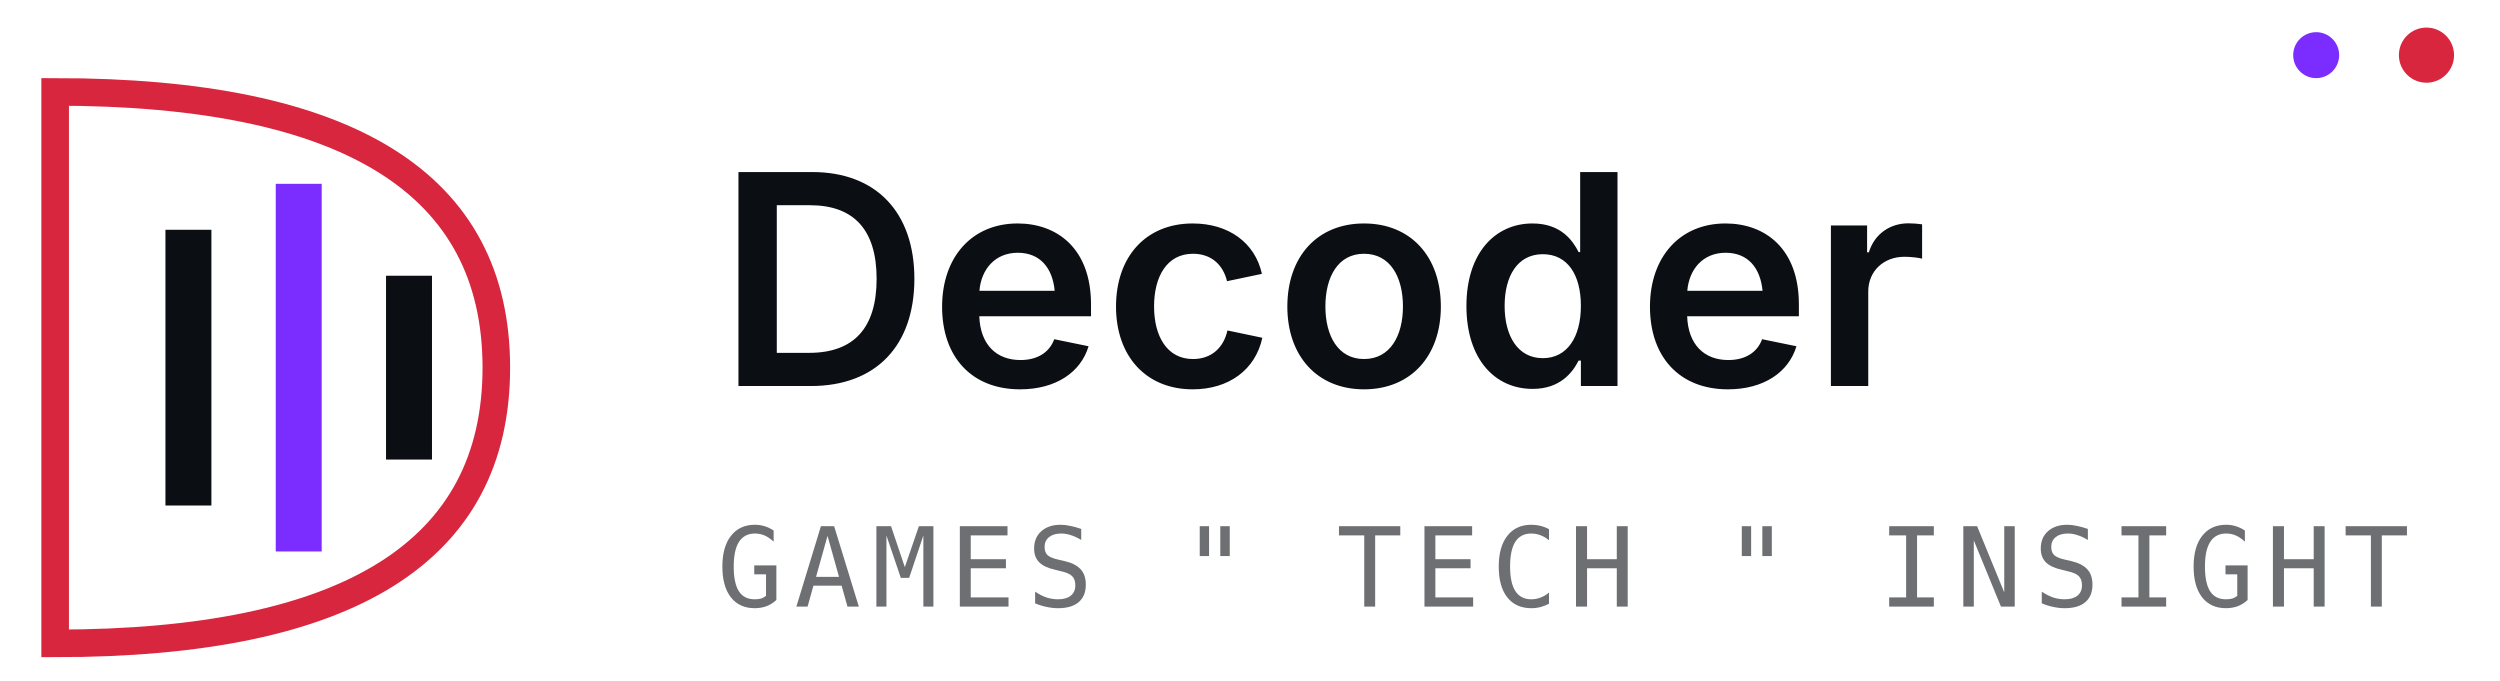
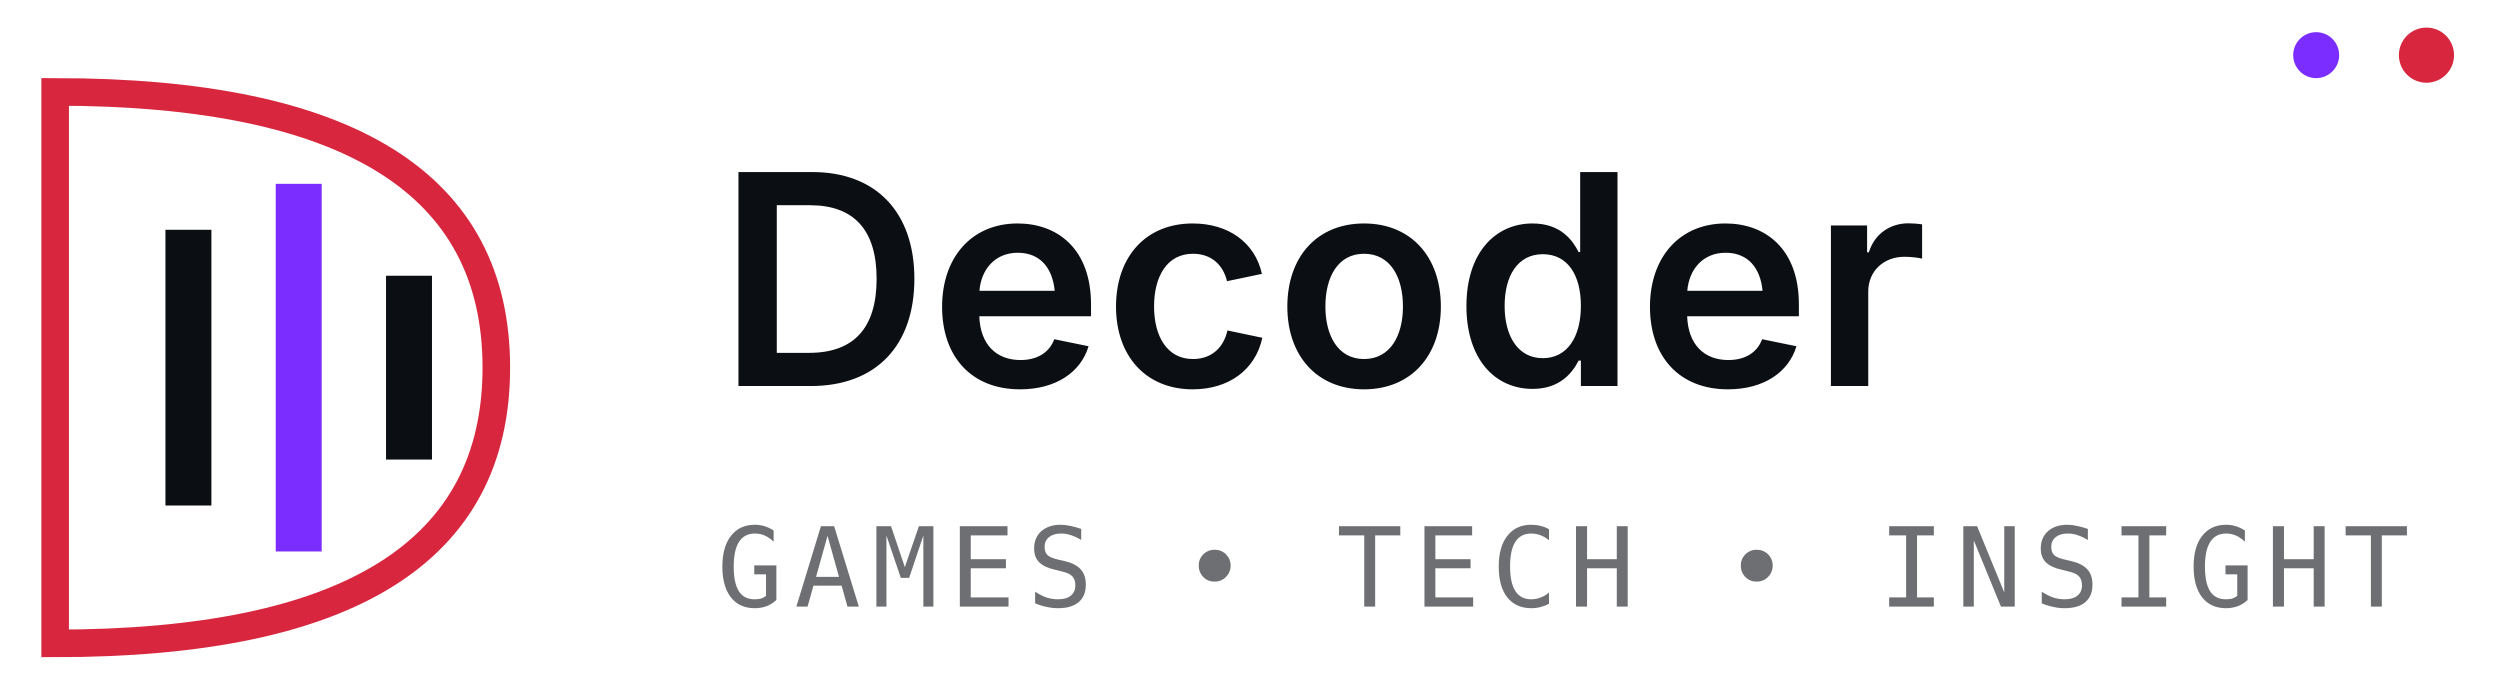
<svg xmlns="http://www.w3.org/2000/svg" width="272" height="74" viewBox="42 30 272 74" fill="none">
  <circle cx="294" cy="36" r="2.5" fill="#7B2CFF" />
  <circle cx="306" cy="36" r="3" fill="#D7263D" />
  <path d="M48 40 Q96 40 96 70 Q96 100 48 100 L48 40 Z" stroke="#D7263D" stroke-width="3" fill="none" />
  <rect x="60" y="55" width="5" height="30" fill="#0B0F14" />
  <rect x="72" y="50" width="5" height="40" fill="#7B2CFF" />
  <rect x="84" y="60" width="5" height="20" fill="#0B0F14" />
  <text x="120" y="72" fill="#0B0F14" font-family="Inter, system-ui, sans-serif" font-size="32" font-weight="600">
    Decoder
  </text>
  <text x="120" y="96" fill="#0B0F14" opacity="0.6" font-family="JetBrains Mono, monospace" font-size="12" letter-spacing="1.2">
-     GAMES " TECH " INSIGHT
+     GAMES • TECH • INSIGHT
  </text>
</svg>
